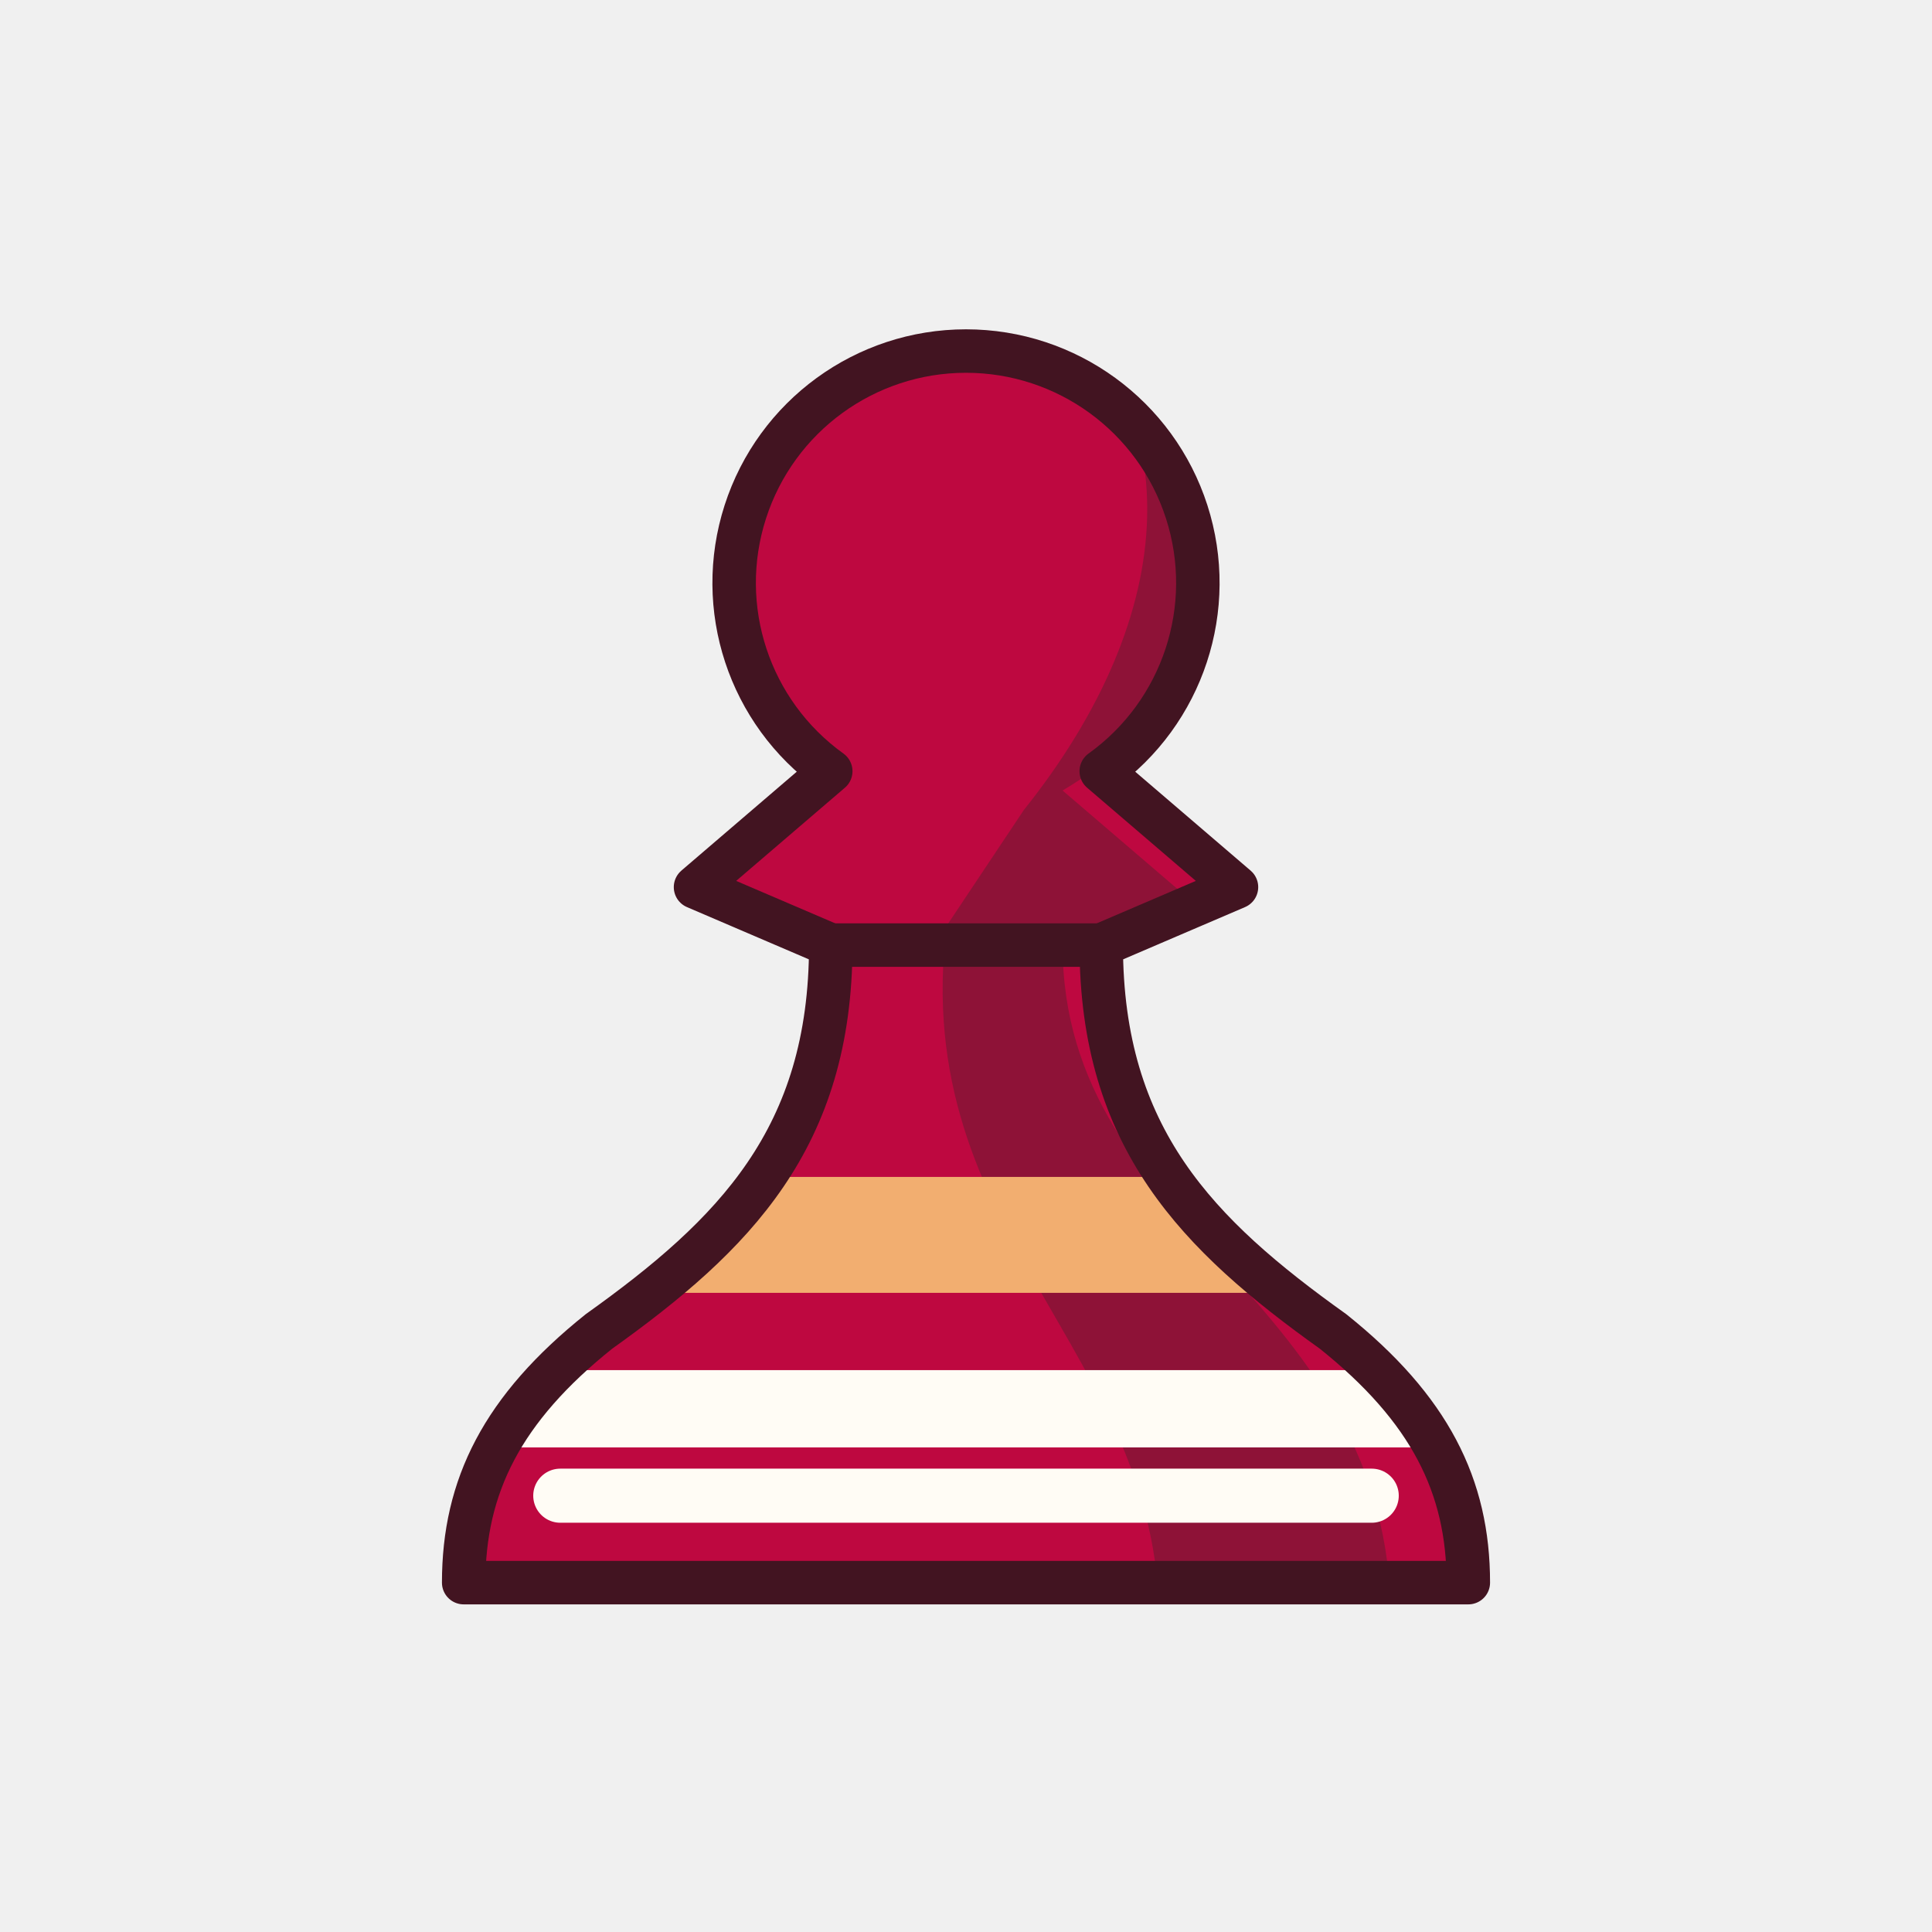
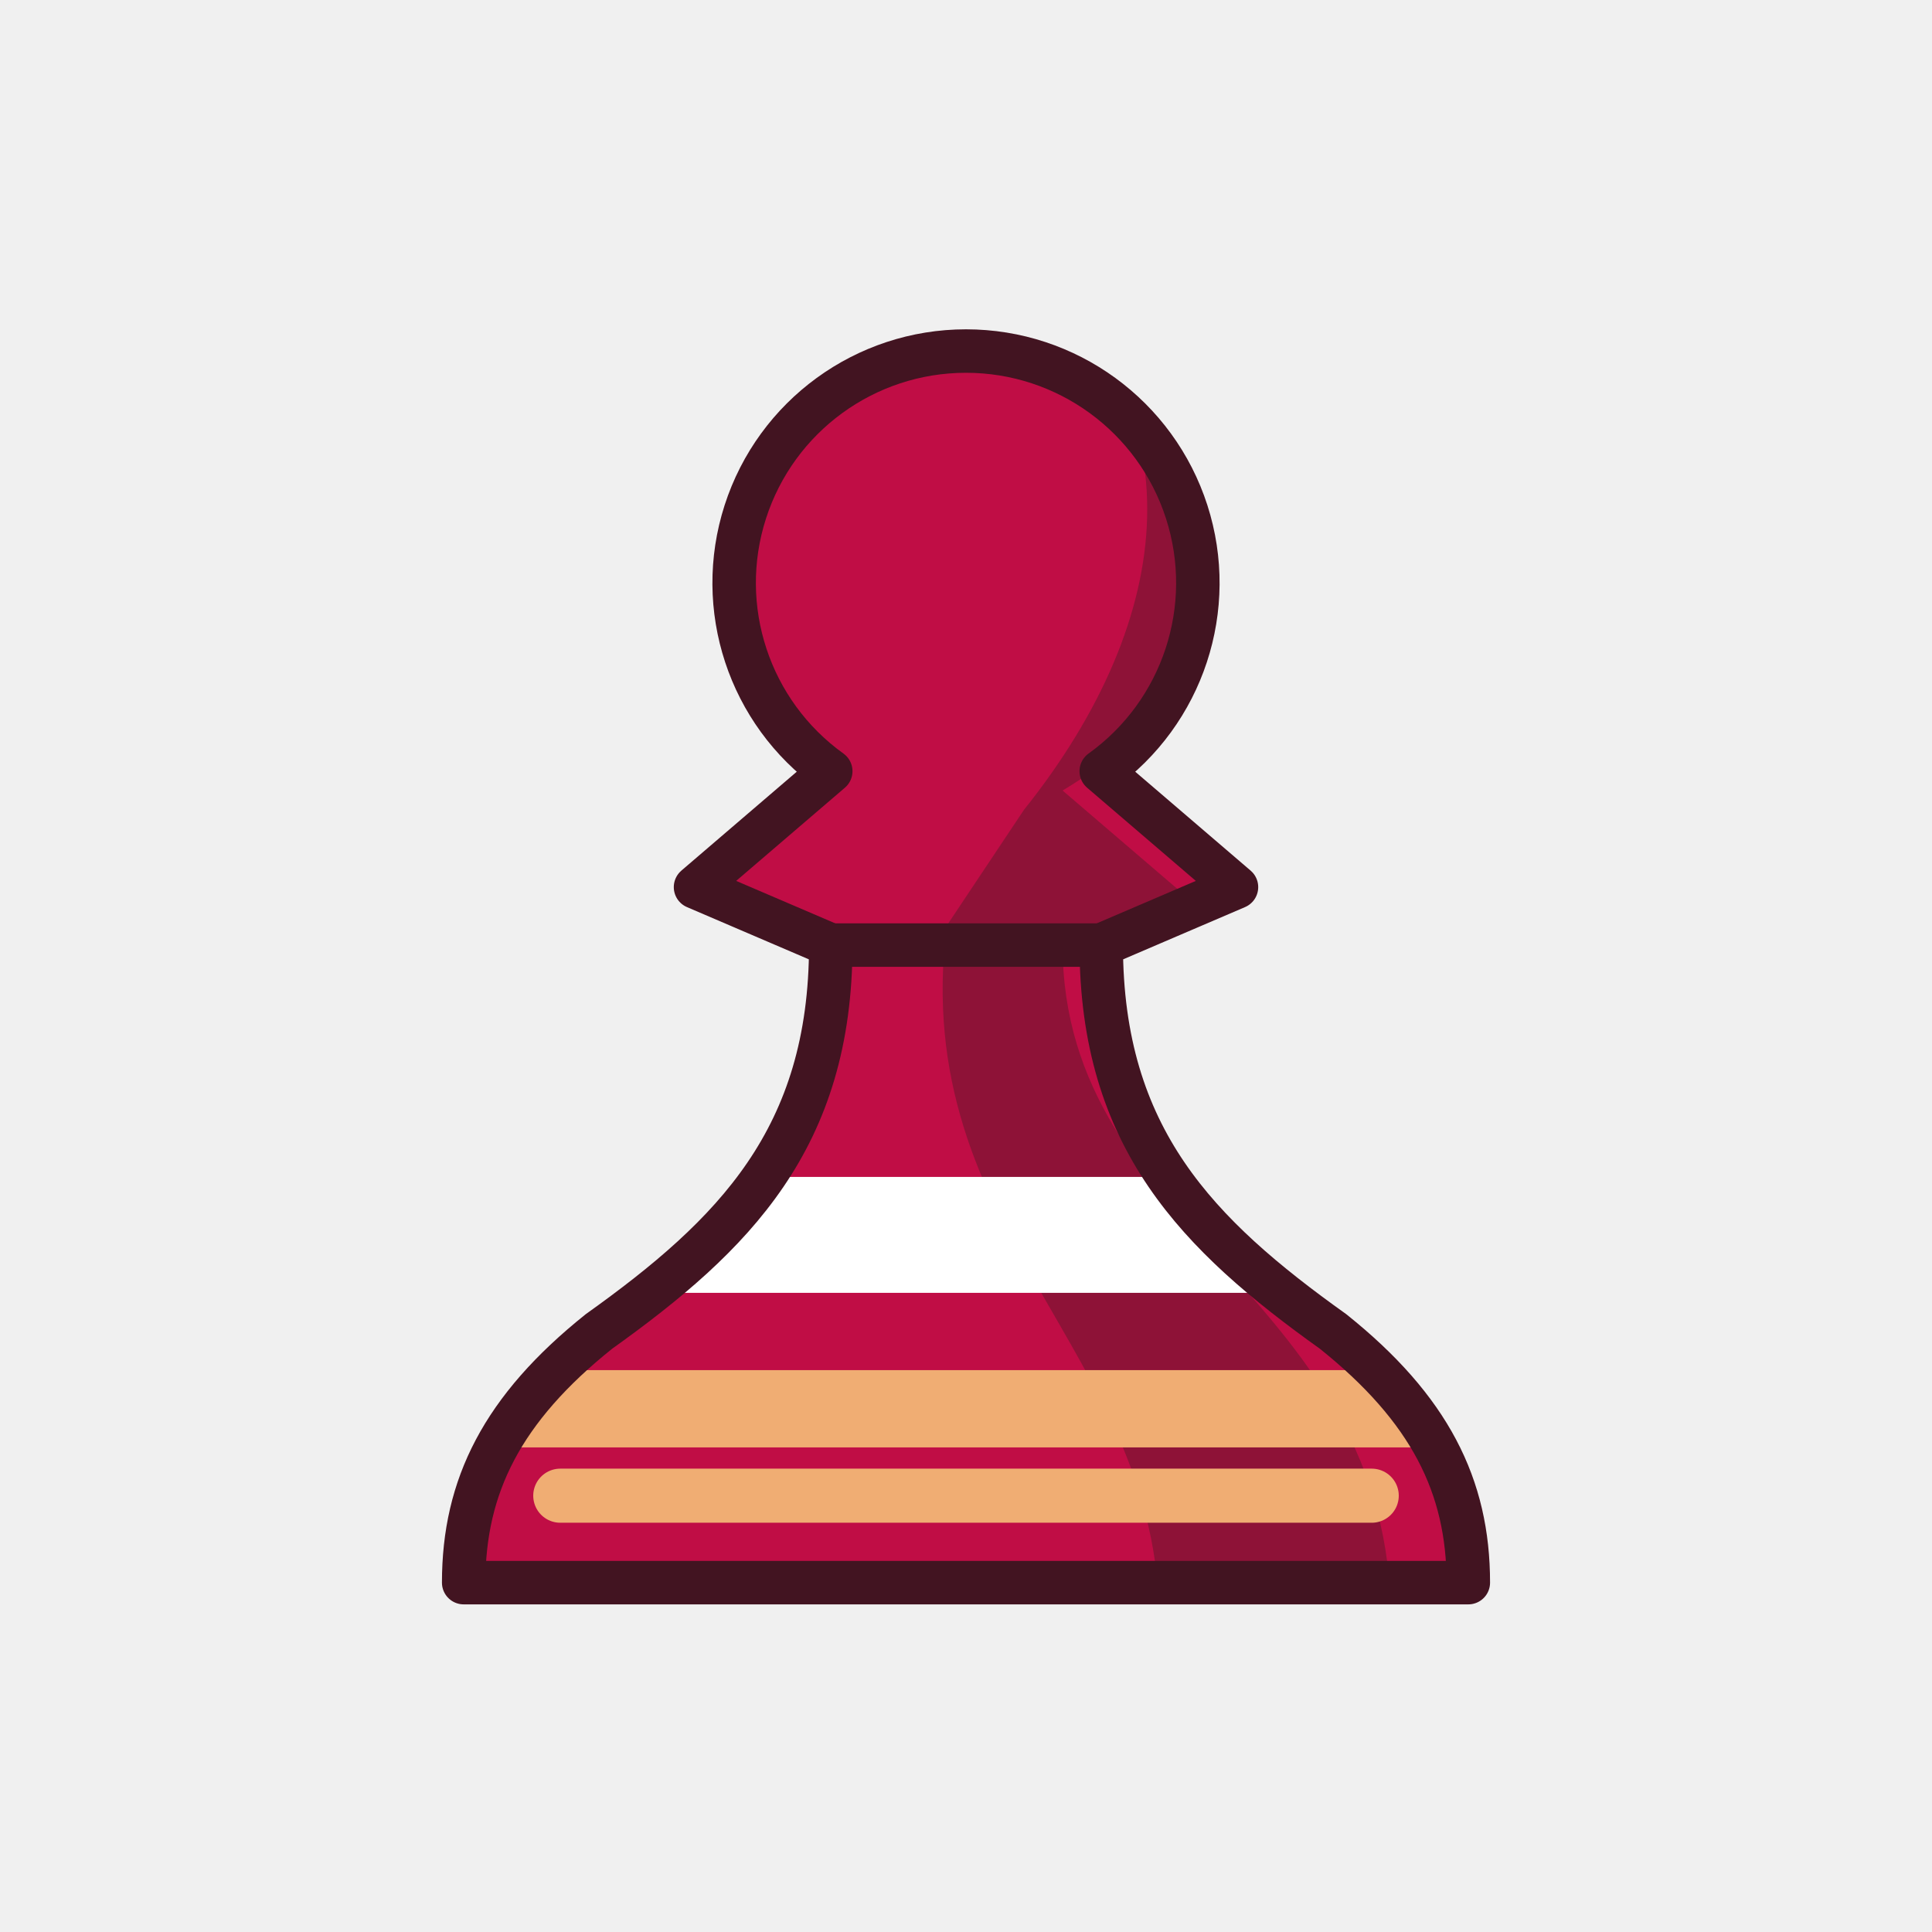
<svg xmlns="http://www.w3.org/2000/svg" viewBox="0 7.083 100 100">
-   <g fill="#BE0840" stroke="#421421" stroke-width="2.25" stroke-linejoin="round" stroke-linecap="round">
-     <path d="M43 47 A12 12 0 1 1 57 47 L64 53 L57 56 C57 66 62 71 69 76 C74 80 76 84 76 89 H24 C24 84 26 80 31 76 C38 71 43 66 43 56 L36 53 Z" fill="#BE0840" stroke="none" fill-rule="evenodd" />
+   <g fill="#C00D45" stroke="#421421" stroke-width="2.25" stroke-linejoin="round" stroke-linecap="round">
+     <path d="M43 47 A12 12 0 1 1 57 47 L64 53 L57 56 C57 66 62 71 69 76 C74 80 76 84 76 89 H24 C24 84 26 80 31 76 C38 71 43 66 43 56 L36 53 Z" fill="#C00D45" stroke="none" fill-rule="evenodd" />
    <defs>
      <clipPath id="s0">
        <path d="M43 47 A12 12 0 1 1 57 47 L64 53 L57 56 C57 66 62 71 69 76 C74 80 76 84 76 89 H24 C24 84 26 80 31 76 C38 71 43 66 43 56 L36 53 Z" clip-rule="evenodd" />
      </clipPath>
    </defs>
    <path d="M53 21 C68 31 65 42 55 48 L62 54 L55 56 C55 71 72 74 72 91 H60 C60 77 47 71 49 55 L53 49 C61 39 62 28 53 21 Z" fill="#8E1237" stroke="none" clip-path="url(#s0)" />
    <g stroke="none" clip-path="url(#s0)">
-       <path d="M10 68 H90 V74 H10 Z" fill="#F2AE70" />
-       <path d="M10 78 H90 V82 H10 Z" fill="#FFFCF5" />
+       <path d="M10 68 H90 V74 H10 Z" fill="#FFFFFF" />
+       <path d="M10 78 H90 V82 H10 Z" fill="#F0AD73" />
    </g>
    <path d="M43 47 A12 12 0 1 1 57 47 L64 53 L57 56 C57 66 62 71 69 76 C74 80 76 84 76 89 H24 C24 84 26 80 31 76 C38 71 43 66 43 56 L36 53 Z" fill="none" />
    <path d="M43 56 H57" fill="none" />
-     <path d="M29 84.5 H71" fill="none" stroke="#FFFCF5" stroke-width="2.8" stroke-linecap="round" />
+     <path d="M29 84.5 H71" fill="none" stroke="#F0AD73" stroke-width="2.8" stroke-linecap="round" />
  </g>
</svg>
